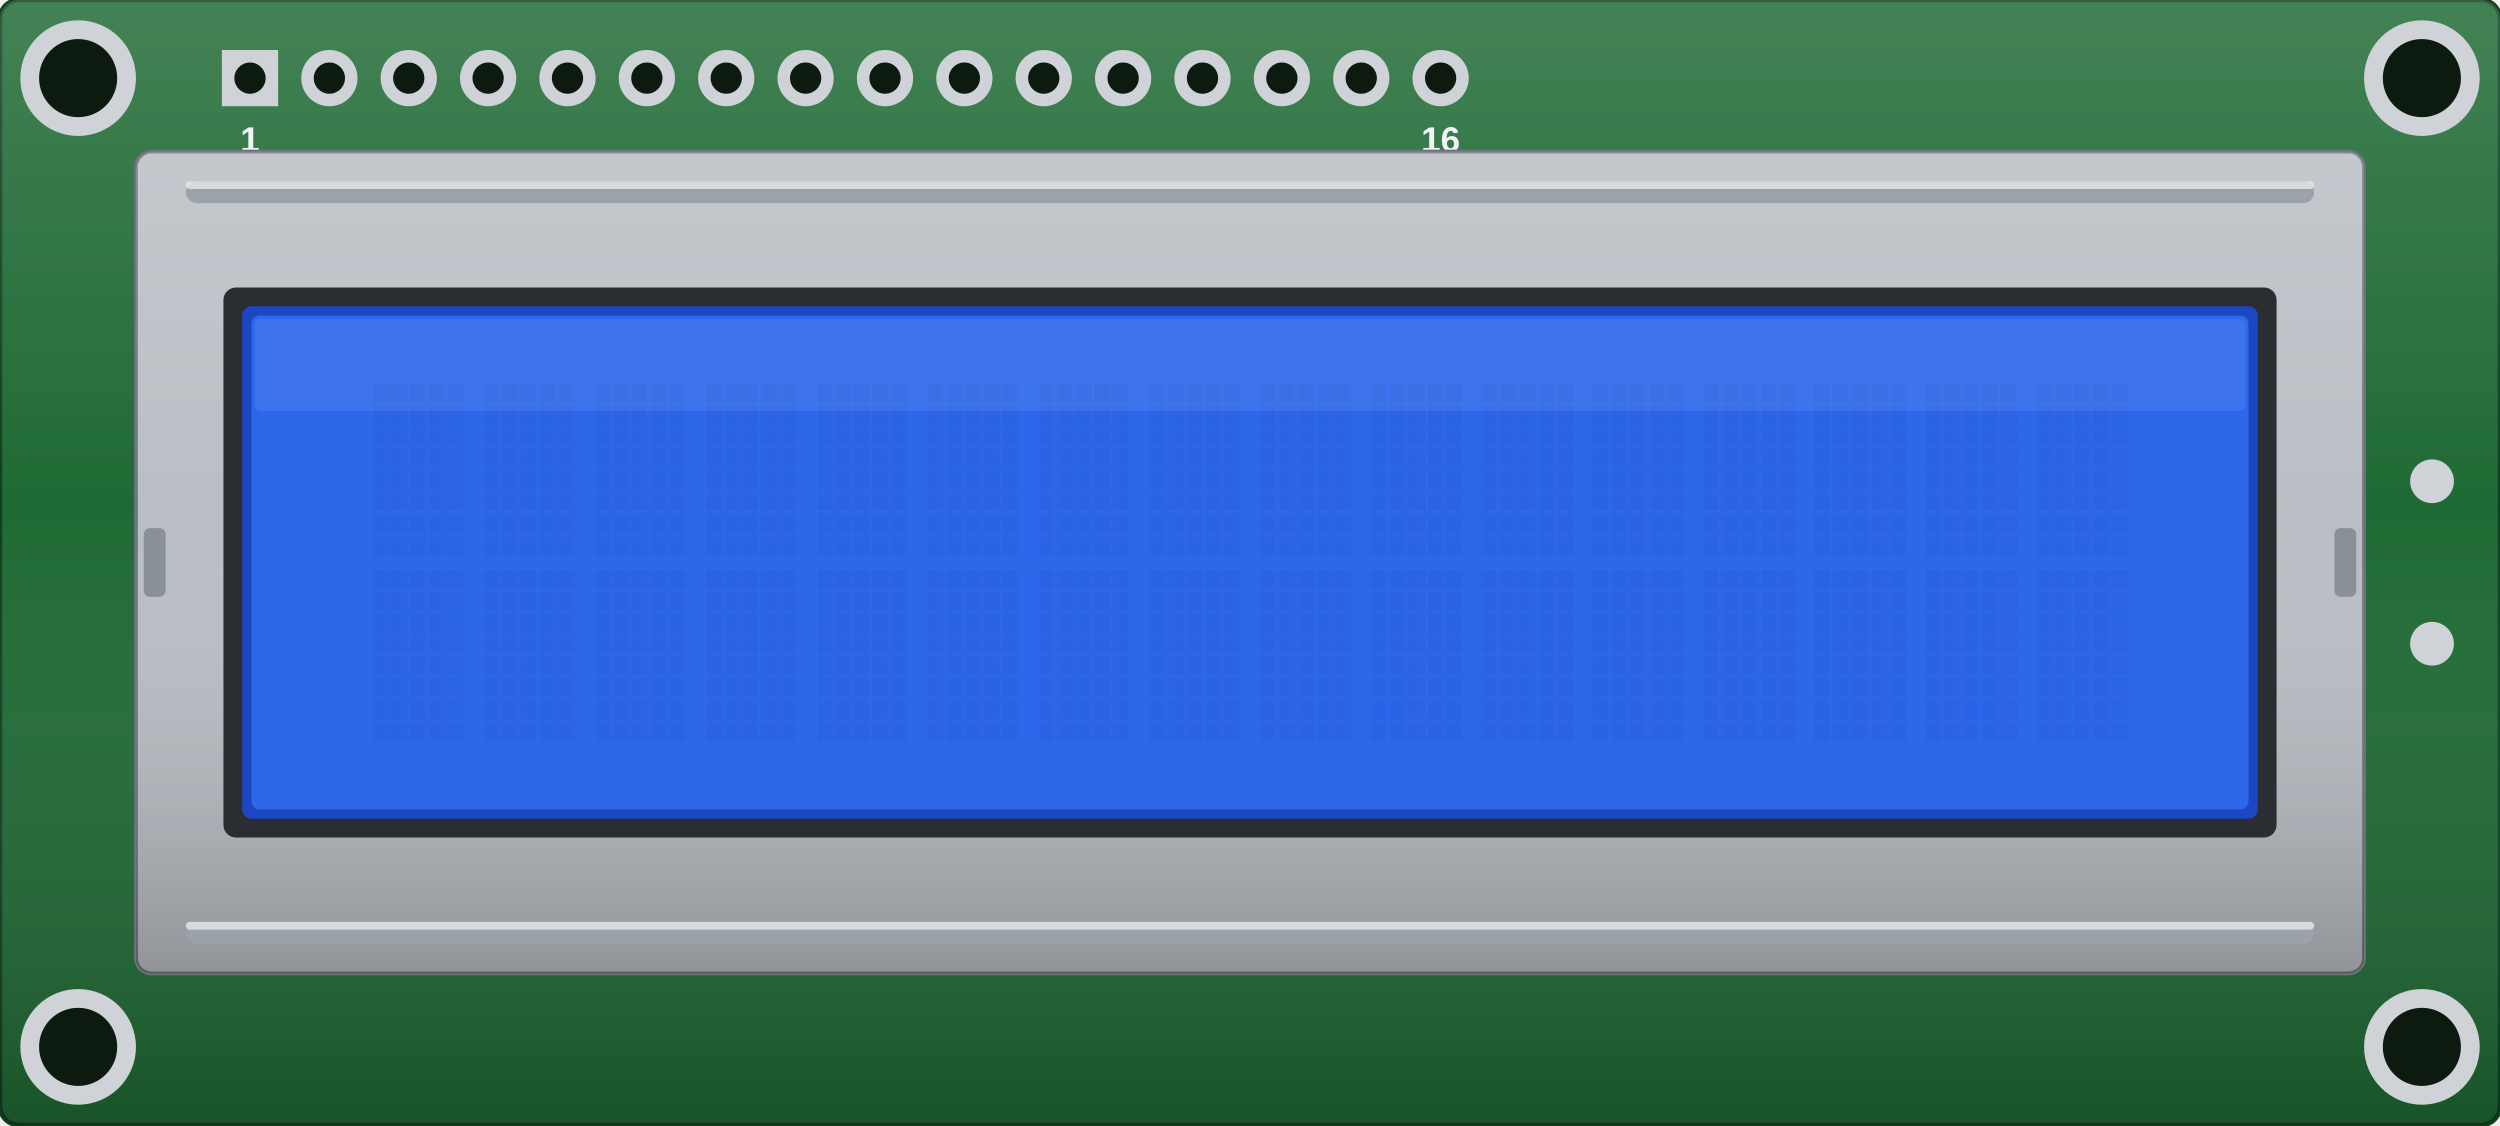
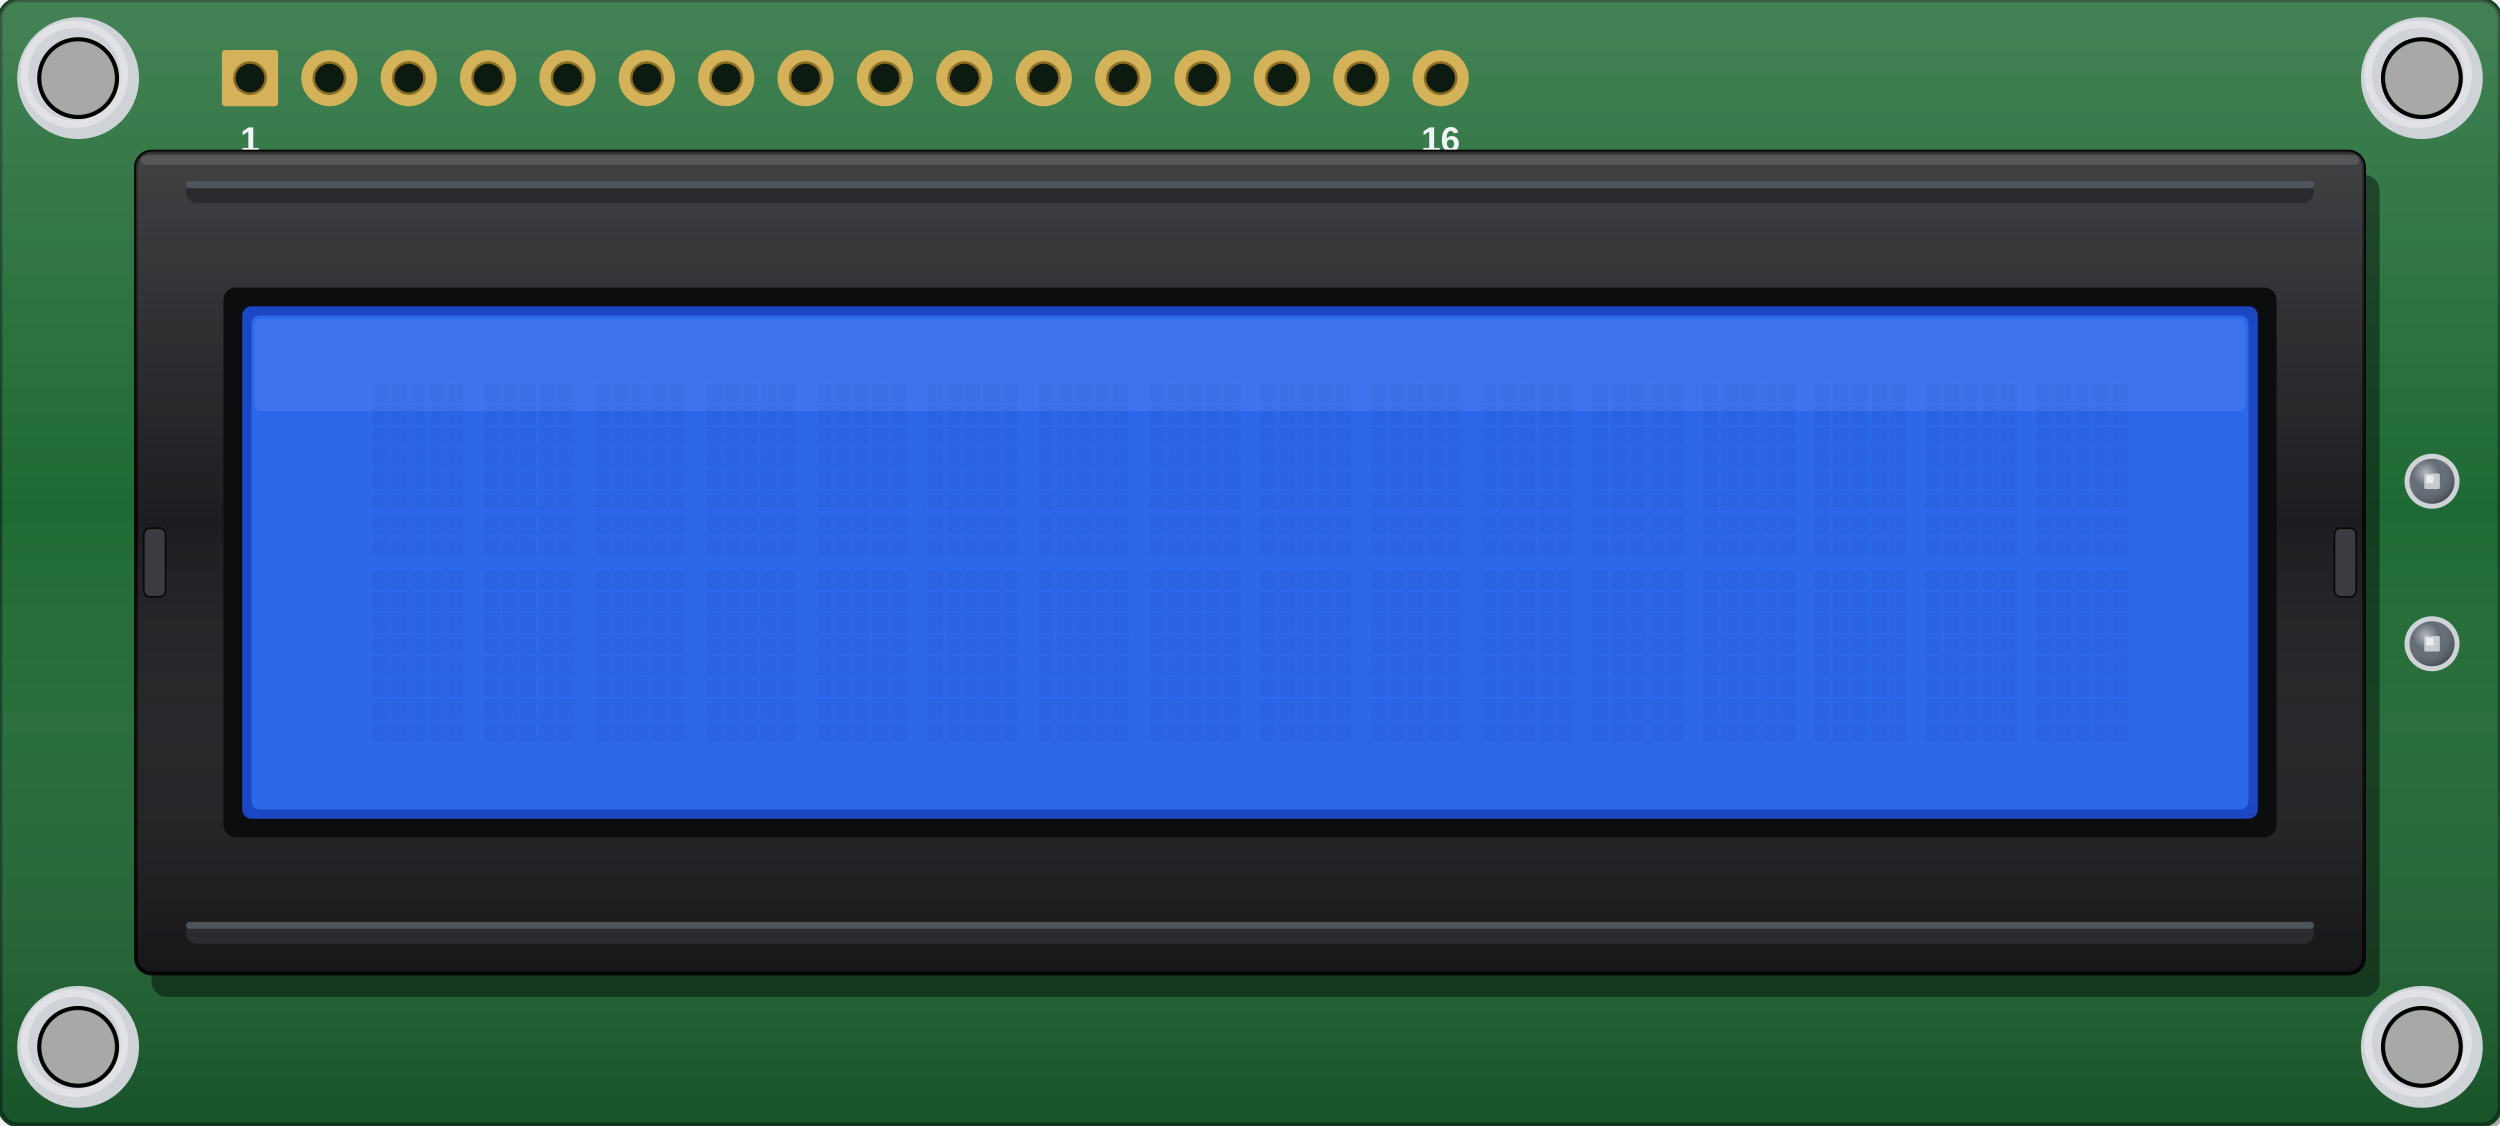
<svg xmlns="http://www.w3.org/2000/svg" version="1.1" width="302.362px" height="136.063px" viewBox="0 0 302.362 136.063">
  <defs>
    <linearGradient id="luz" x1="0" y1="0" x2="0" y2="1">
      <stop offset="0" stop-color="#ffffff" stop-opacity="0.16" />
      <stop offset="0.45" stop-color="#ffffff" stop-opacity="0" />
      <stop offset="1" stop-color="#000000" stop-opacity="0.22" />
    </linearGradient>
    <linearGradient id="metal" x1="0" y1="0" x2="0" y2="1">
      <stop offset="0" stop-color="#f4f6f8" />
      <stop offset="0.5" stop-color="#b9bfc6" />
      <stop offset="1" stop-color="#868d95" />
    </linearGradient>
    <linearGradient id="metal-h" x1="0" y1="0" x2="1" y2="0">
      <stop offset="0" stop-color="#8a9199" />
      <stop offset="0.35" stop-color="#eef1f4" />
      <stop offset="0.7" stop-color="#b3b9c0" />
      <stop offset="1" stop-color="#7c838b" />
    </linearGradient>
    <radialGradient id="lata" cx="0.4" cy="0.38" r="0.66">
      <stop offset="0" stop-color="#f6f8fa" />
      <stop offset="0.6" stop-color="#c3c9cf" />
      <stop offset="1" stop-color="#8c939b" />
    </radialGradient>
    <linearGradient id="plastico" x1="0" y1="0" x2="0" y2="1">
      <stop offset="0" stop-color="#3a3c40" />
      <stop offset="1" stop-color="#16171a" />
    </linearGradient>
    <linearGradient id="ouro" x1="0" y1="0" x2="0" y2="1">
      <stop offset="0" stop-color="#f4dc8c" />
      <stop offset="1" stop-color="#b88a2c" />
    </linearGradient>
+     <radialGradient id="solda" cx="0.36" cy="0.32" r="0.78">
+       <stop offset="0" stop-color="#ffffff" stop-opacity="0.55" />
+       <stop offset="0.38" stop-color="#ffffff" stop-opacity="0.06" />
+       <stop offset="1" stop-color="#000000" stop-opacity="0.35" />
+     </radialGradient>
+     <linearGradient id="vidro-borda" x1="0" y1="0" x2="1" y2="1">
+       <stop offset="0" stop-color="#9fb0bf" />
+       <stop offset="0.5" stop-color="#4d5966" />
+       <stop offset="1" stop-color="#8996a3" />
+     </linearGradient>
+     <pattern id="trama" x="0" y="0" width="2.4" height="2.4" patternUnits="userSpaceOnUse" patternTransform="rotate(40)">
+       <rect width="2.4" height="2.4" fill="#1e1f23" />
+       <rect width="2.4" height="1.1" fill="#2b2c31" />
+     </pattern>
  </defs>
-   <rect x="0" y="0" width="302.362" height="136.063" rx="2.268" fill="#1f6a34" stroke="#123f1f" stroke-width="0.567" />
-   <rect x="0" y="0" width="302.362" height="136.063" rx="2.268" fill="url(#luz)" />
-   <circle cx="9.449" cy="9.449" r="6.992" fill="#cfd3d8" />
-   <circle cx="9.449" cy="9.449" r="4.724" fill="#0d1a10" />
-   <circle cx="9.449" cy="126.614" r="6.992" fill="#cfd3d8" />
-   <circle cx="9.449" cy="126.614" r="4.724" fill="#0d1a10" />
-   <circle cx="292.913" cy="9.449" r="6.992" fill="#cfd3d8" />
-   <circle cx="292.913" cy="9.449" r="4.724" fill="#0d1a10" />
-   <circle cx="292.913" cy="126.614" r="6.992" fill="#cfd3d8" />
-   <circle cx="292.913" cy="126.614" r="4.724" fill="#0d1a10" />
-   <rect x="26.835" y="6.047" width="6.803" height="6.803" fill="#cfd3d8" />
+   <rect x="0.454" y="0.605" width="302.362" height="136.063" rx="2.268" fill="#000000" fill-opacity="0.3" />
+   <path fill-rule="evenodd" d="M2.268 0 L300.094 0 A2.268 2.268 0 0 1 302.362 2.268 L302.362 133.795 A2.268 2.268 0 0 1 300.094 136.063 L2.268 136.063 A2.268 2.268 0 0 1 0 133.795 L0 2.268 A2.268 2.268 0 0 1 2.268 0 Z M4.724 9.449 A4.724 4.724 0 1 0 14.173 9.449 A4.724 4.724 0 1 0 4.724 9.449 Z M4.724 126.614 A4.724 4.724 0 1 0 14.173 126.614 A4.724 4.724 0 1 0 4.724 126.614 Z M288.189 9.449 A4.724 4.724 0 1 0 297.638 9.449 A4.724 4.724 0 1 0 288.189 9.449 Z M288.189 126.614 A4.724 4.724 0 1 0 297.638 126.614 A4.724 4.724 0 1 0 288.189 126.614 Z" fill="#1f6a34" stroke="#123f1f" stroke-width="0.567" />
+   <path fill-rule="evenodd" d="M2.268 0 L300.094 0 A2.268 2.268 0 0 1 302.362 2.268 L302.362 133.795 A2.268 2.268 0 0 1 300.094 136.063 L2.268 136.063 A2.268 2.268 0 0 1 0 133.795 L0 2.268 A2.268 2.268 0 0 1 2.268 0 Z M4.724 9.449 A4.724 4.724 0 1 0 14.173 9.449 A4.724 4.724 0 1 0 4.724 9.449 Z M4.724 126.614 A4.724 4.724 0 1 0 14.173 126.614 A4.724 4.724 0 1 0 4.724 126.614 Z M288.189 9.449 A4.724 4.724 0 1 0 297.638 9.449 A4.724 4.724 0 1 0 288.189 9.449 Z M288.189 126.614 A4.724 4.724 0 1 0 297.638 126.614 A4.724 4.724 0 1 0 288.189 126.614 Z" fill="url(#luz)" />
+   <circle cx="9.449" cy="9.449" r="6.047" fill="none" stroke="#cfd3d8" stroke-width="2.646" />
+   <circle stroke-opacity="0.35" cx="8.995" cy="8.995" r="6.047" fill="none" stroke="#ffffff" stroke-width="0.926" />
+   <circle cx="9.449" cy="9.449" r="4.724" fill="none" stroke="#000000" stroke-width="0.454" />
+   <circle cx="9.449" cy="126.614" r="6.047" fill="none" stroke="#cfd3d8" stroke-width="2.646" />
+   <circle stroke-opacity="0.35" cx="8.995" cy="126.161" r="6.047" fill="none" stroke="#ffffff" stroke-width="0.926" />
+   <circle cx="9.449" cy="126.614" r="4.724" fill="none" stroke="#000000" stroke-width="0.454" />
+   <circle cx="292.913" cy="9.449" r="6.047" fill="none" stroke="#cfd3d8" stroke-width="2.646" />
+   <circle stroke-opacity="0.35" cx="292.46" cy="8.995" r="6.047" fill="none" stroke="#ffffff" stroke-width="0.926" />
+   <circle cx="292.913" cy="9.449" r="4.724" fill="none" stroke="#000000" stroke-width="0.454" />
+   <circle cx="292.913" cy="126.614" r="6.047" fill="none" stroke="#cfd3d8" stroke-width="2.646" />
+   <circle stroke-opacity="0.35" cx="292.46" cy="126.161" r="6.047" fill="none" stroke="#ffffff" stroke-width="0.926" />
+   <circle cx="292.913" cy="126.614" r="4.724" fill="none" stroke="#000000" stroke-width="0.454" />
+   <rect x="26.835" y="6.047" width="6.803" height="6.803" rx="0.378" fill="#d3b25a" />
  <circle cx="30.236" cy="9.449" r="1.89" fill="#0d1a10" />
-   <circle cx="39.836" cy="9.449" r="3.402" fill="#cfd3d8" />
+   <circle cx="30.236" cy="9.449" r="1.89" fill="none" stroke="#8a6d22" stroke-width="0.302" />
+   <circle cx="39.836" cy="9.449" r="3.402" fill="#d3b25a" />
  <circle cx="39.836" cy="9.449" r="1.89" fill="#0d1a10" />
-   <circle cx="49.436" cy="9.449" r="3.402" fill="#cfd3d8" />
+   <circle cx="39.836" cy="9.449" r="1.89" fill="none" stroke="#8a6d22" stroke-width="0.302" />
+   <circle cx="49.436" cy="9.449" r="3.402" fill="#d3b25a" />
  <circle cx="49.436" cy="9.449" r="1.89" fill="#0d1a10" />
-   <circle cx="59.036" cy="9.449" r="3.402" fill="#cfd3d8" />
+   <circle cx="49.436" cy="9.449" r="1.89" fill="none" stroke="#8a6d22" stroke-width="0.302" />
+   <circle cx="59.036" cy="9.449" r="3.402" fill="#d3b25a" />
  <circle cx="59.036" cy="9.449" r="1.89" fill="#0d1a10" />
-   <circle cx="68.636" cy="9.449" r="3.402" fill="#cfd3d8" />
+   <circle cx="59.036" cy="9.449" r="1.89" fill="none" stroke="#8a6d22" stroke-width="0.302" />
+   <circle cx="68.636" cy="9.449" r="3.402" fill="#d3b25a" />
  <circle cx="68.636" cy="9.449" r="1.89" fill="#0d1a10" />
-   <circle cx="78.236" cy="9.449" r="3.402" fill="#cfd3d8" />
+   <circle cx="68.636" cy="9.449" r="1.89" fill="none" stroke="#8a6d22" stroke-width="0.302" />
+   <circle cx="78.236" cy="9.449" r="3.402" fill="#d3b25a" />
  <circle cx="78.236" cy="9.449" r="1.89" fill="#0d1a10" />
-   <circle cx="87.836" cy="9.449" r="3.402" fill="#cfd3d8" />
+   <circle cx="78.236" cy="9.449" r="1.89" fill="none" stroke="#8a6d22" stroke-width="0.302" />
+   <circle cx="87.836" cy="9.449" r="3.402" fill="#d3b25a" />
  <circle cx="87.836" cy="9.449" r="1.89" fill="#0d1a10" />
-   <circle cx="97.436" cy="9.449" r="3.402" fill="#cfd3d8" />
+   <circle cx="87.836" cy="9.449" r="1.89" fill="none" stroke="#8a6d22" stroke-width="0.302" />
+   <circle cx="97.436" cy="9.449" r="3.402" fill="#d3b25a" />
  <circle cx="97.436" cy="9.449" r="1.89" fill="#0d1a10" />
-   <circle cx="107.036" cy="9.449" r="3.402" fill="#cfd3d8" />
+   <circle cx="97.436" cy="9.449" r="1.89" fill="none" stroke="#8a6d22" stroke-width="0.302" />
+   <circle cx="107.036" cy="9.449" r="3.402" fill="#d3b25a" />
  <circle cx="107.036" cy="9.449" r="1.89" fill="#0d1a10" />
-   <circle cx="116.636" cy="9.449" r="3.402" fill="#cfd3d8" />
+   <circle cx="107.036" cy="9.449" r="1.89" fill="none" stroke="#8a6d22" stroke-width="0.302" />
+   <circle cx="116.636" cy="9.449" r="3.402" fill="#d3b25a" />
  <circle cx="116.636" cy="9.449" r="1.89" fill="#0d1a10" />
-   <circle cx="126.236" cy="9.449" r="3.402" fill="#cfd3d8" />
+   <circle cx="116.636" cy="9.449" r="1.89" fill="none" stroke="#8a6d22" stroke-width="0.302" />
+   <circle cx="126.236" cy="9.449" r="3.402" fill="#d3b25a" />
  <circle cx="126.236" cy="9.449" r="1.89" fill="#0d1a10" />
-   <circle cx="135.836" cy="9.449" r="3.402" fill="#cfd3d8" />
+   <circle cx="126.236" cy="9.449" r="1.89" fill="none" stroke="#8a6d22" stroke-width="0.302" />
+   <circle cx="135.836" cy="9.449" r="3.402" fill="#d3b25a" />
  <circle cx="135.836" cy="9.449" r="1.89" fill="#0d1a10" />
-   <circle cx="145.436" cy="9.449" r="3.402" fill="#cfd3d8" />
+   <circle cx="135.836" cy="9.449" r="1.89" fill="none" stroke="#8a6d22" stroke-width="0.302" />
+   <circle cx="145.436" cy="9.449" r="3.402" fill="#d3b25a" />
  <circle cx="145.436" cy="9.449" r="1.89" fill="#0d1a10" />
-   <circle cx="155.036" cy="9.449" r="3.402" fill="#cfd3d8" />
+   <circle cx="145.436" cy="9.449" r="1.89" fill="none" stroke="#8a6d22" stroke-width="0.302" />
+   <circle cx="155.036" cy="9.449" r="3.402" fill="#d3b25a" />
  <circle cx="155.036" cy="9.449" r="1.89" fill="#0d1a10" />
-   <circle cx="164.636" cy="9.449" r="3.402" fill="#cfd3d8" />
+   <circle cx="155.036" cy="9.449" r="1.89" fill="none" stroke="#8a6d22" stroke-width="0.302" />
+   <circle cx="164.636" cy="9.449" r="3.402" fill="#d3b25a" />
  <circle cx="164.636" cy="9.449" r="1.89" fill="#0d1a10" />
-   <circle cx="174.236" cy="9.449" r="3.402" fill="#cfd3d8" />
+   <circle cx="164.636" cy="9.449" r="1.89" fill="none" stroke="#8a6d22" stroke-width="0.302" />
+   <circle cx="174.236" cy="9.449" r="3.402" fill="#d3b25a" />
  <circle cx="174.236" cy="9.449" r="1.89" fill="#0d1a10" />
+   <circle cx="174.236" cy="9.449" r="1.89" fill="none" stroke="#8a6d22" stroke-width="0.302" />
  <text transform="translate(30.236 16.63) rotate(0)" x="0" y="1.701" font-family="Arial" font-weight="bold" font-size="4.252" fill="#f2f5f7" text-anchor="middle">1</text>
  <text transform="translate(174.236 16.63) rotate(0)" x="0" y="1.701" font-family="Arial" font-weight="bold" font-size="4.252" fill="#f2f5f7" text-anchor="middle">16</text>
-   <rect x="16.441" y="18.331" width="269.48" height="99.402" rx="1.89" fill="#b9bec4" stroke="#6d737a" stroke-width="0.454" />
+   <rect x="18.331" y="21.165" width="269.48" height="99.402" rx="1.89" fill="#000000" fill-opacity="0.42" />
+   <rect x="16.441" y="18.331" width="269.48" height="99.402" rx="1.89" fill="#1c1d20" stroke="#050506" stroke-width="0.454" />
  <rect x="16.441" y="18.331" width="269.48" height="99.402" rx="1.89" fill="url(#luz)" />
-   <rect x="22.488" y="21.921" width="257.386" height="2.646" rx="1.323" fill="#9ca2a9" />
-   <rect x="22.488" y="21.921" width="257.386" height="0.945" rx="0.454" fill="#e6e9ec" fill-opacity="0.8" />
-   <rect x="22.488" y="111.496" width="257.386" height="2.646" rx="1.323" fill="#9ca2a9" />
-   <rect x="22.488" y="111.496" width="257.386" height="0.945" rx="0.454" fill="#e6e9ec" fill-opacity="0.8" />
-   <rect x="17.386" y="63.874" width="2.646" height="8.315" rx="0.756" fill="#8a9097" />
-   <rect x="282.331" y="63.874" width="2.646" height="8.315" rx="0.756" fill="#8a9097" />
-   <rect x="27.024" y="34.772" width="248.315" height="66.52" rx="1.512" fill="#2a2d31" />
+   <rect x="17.008" y="18.784" width="268.346" height="1.134" rx="0.567" fill="#ffffff" fill-opacity="0.12" />
+   <rect x="22.488" y="21.921" width="257.386" height="2.646" rx="1.323" fill="#2a2c30" />
+   <rect x="22.488" y="21.921" width="257.386" height="0.831" rx="0.416" fill="#5a5e65" fill-opacity="0.8" />
+   <rect x="22.488" y="111.496" width="257.386" height="2.646" rx="1.323" fill="#2a2c30" />
+   <rect x="22.488" y="111.496" width="257.386" height="0.831" rx="0.416" fill="#5a5e65" fill-opacity="0.8" />
+   <rect x="17.386" y="63.874" width="2.646" height="8.315" rx="0.756" fill="#3a3c41" stroke="#0a0a0b" stroke-width="0.227" />
+   <rect x="282.331" y="63.874" width="2.646" height="8.315" rx="0.756" fill="#3a3c41" stroke="#0a0a0b" stroke-width="0.227" />
+   <rect x="27.024" y="34.772" width="248.315" height="66.52" rx="1.512" fill="#0c0d0f" />
  <rect x="29.291" y="37.039" width="243.78" height="61.984" rx="1.134" fill="#1b47c2" />
  <rect x="30.425" y="38.173" width="241.512" height="59.717" rx="0.945" fill="#2f6cf0" fill-opacity="0.9" />
  <defs>
    <pattern id="pontos-lcd1602" x="44.976" y="46.299" width="13.417" height="22.488" patternUnits="userSpaceOnUse">
      <rect x="0" y="0" width="2.079" height="2.457" fill="#2a63e4" />
      <rect x="2.268" y="0" width="2.079" height="2.457" fill="#2a63e4" />
      <rect x="4.535" y="0" width="2.079" height="2.457" fill="#2a63e4" />
      <rect x="6.803" y="0" width="2.079" height="2.457" fill="#2a63e4" />
      <rect x="9.071" y="0" width="2.079" height="2.457" fill="#2a63e4" />
      <rect x="0" y="2.646" width="2.079" height="2.457" fill="#2a63e4" />
      <rect x="2.268" y="2.646" width="2.079" height="2.457" fill="#2a63e4" />
      <rect x="4.535" y="2.646" width="2.079" height="2.457" fill="#2a63e4" />
      <rect x="6.803" y="2.646" width="2.079" height="2.457" fill="#2a63e4" />
      <rect x="9.071" y="2.646" width="2.079" height="2.457" fill="#2a63e4" />
      <rect x="0" y="5.291" width="2.079" height="2.457" fill="#2a63e4" />
      <rect x="2.268" y="5.291" width="2.079" height="2.457" fill="#2a63e4" />
      <rect x="4.535" y="5.291" width="2.079" height="2.457" fill="#2a63e4" />
      <rect x="6.803" y="5.291" width="2.079" height="2.457" fill="#2a63e4" />
      <rect x="9.071" y="5.291" width="2.079" height="2.457" fill="#2a63e4" />
      <rect x="0" y="7.937" width="2.079" height="2.457" fill="#2a63e4" />
      <rect x="2.268" y="7.937" width="2.079" height="2.457" fill="#2a63e4" />
      <rect x="4.535" y="7.937" width="2.079" height="2.457" fill="#2a63e4" />
      <rect x="6.803" y="7.937" width="2.079" height="2.457" fill="#2a63e4" />
      <rect x="9.071" y="7.937" width="2.079" height="2.457" fill="#2a63e4" />
      <rect x="0" y="10.583" width="2.079" height="2.457" fill="#2a63e4" />
      <rect x="2.268" y="10.583" width="2.079" height="2.457" fill="#2a63e4" />
      <rect x="4.535" y="10.583" width="2.079" height="2.457" fill="#2a63e4" />
      <rect x="6.803" y="10.583" width="2.079" height="2.457" fill="#2a63e4" />
      <rect x="9.071" y="10.583" width="2.079" height="2.457" fill="#2a63e4" />
      <rect x="0" y="13.228" width="2.079" height="2.457" fill="#2a63e4" />
      <rect x="2.268" y="13.228" width="2.079" height="2.457" fill="#2a63e4" />
      <rect x="4.535" y="13.228" width="2.079" height="2.457" fill="#2a63e4" />
      <rect x="6.803" y="13.228" width="2.079" height="2.457" fill="#2a63e4" />
      <rect x="9.071" y="13.228" width="2.079" height="2.457" fill="#2a63e4" />
      <rect x="0" y="15.874" width="2.079" height="2.457" fill="#2a63e4" />
      <rect x="2.268" y="15.874" width="2.079" height="2.457" fill="#2a63e4" />
      <rect x="4.535" y="15.874" width="2.079" height="2.457" fill="#2a63e4" />
      <rect x="6.803" y="15.874" width="2.079" height="2.457" fill="#2a63e4" />
      <rect x="9.071" y="15.874" width="2.079" height="2.457" fill="#2a63e4" />
      <rect x="0" y="18.52" width="2.079" height="2.457" fill="#2a63e4" />
      <rect x="2.268" y="18.52" width="2.079" height="2.457" fill="#2a63e4" />
      <rect x="4.535" y="18.52" width="2.079" height="2.457" fill="#2a63e4" />
      <rect x="6.803" y="18.52" width="2.079" height="2.457" fill="#2a63e4" />
      <rect x="9.071" y="18.52" width="2.079" height="2.457" fill="#2a63e4" />
    </pattern>
  </defs>
  <rect x="44.976" y="46.299" width="212.409" height="43.465" fill="url(#pontos-lcd1602)" />
  <rect x="30.803" y="38.551" width="240.756" height="11.157" rx="0.756" fill="#ffffff" fill-opacity="0.08" />
-   <circle cx="294.142" cy="58.205" r="2.646" fill="#cfd3d8" />
-   <circle cx="294.142" cy="77.858" r="2.646" fill="#cfd3d8" />
+   <circle cx="294.142" cy="58.205" r="3.326" fill="#cfd3d8" />
+   <circle cx="294.142" cy="58.205" r="2.721" fill="#59626c" />
+   <circle cx="294.142" cy="58.205" r="2.721" fill="url(#solda)" />
+   <rect x="293.197" y="57.26" width="1.89" height="1.89" rx="0.189" fill="#c4cad0" />
+   <rect x="293.424" y="57.487" width="0.907" height="0.907" fill="#f4f6f8" fill-opacity="0.8" />
+   <circle cx="294.142" cy="77.858" r="3.326" fill="#cfd3d8" />
+   <circle cx="294.142" cy="77.858" r="2.721" fill="#59626c" />
+   <circle cx="294.142" cy="77.858" r="2.721" fill="url(#solda)" />
+   <rect x="293.197" y="76.913" width="1.89" height="1.89" rx="0.189" fill="#c4cad0" />
+   <rect x="293.424" y="77.14" width="0.907" height="0.907" fill="#f4f6f8" fill-opacity="0.8" />
</svg>
